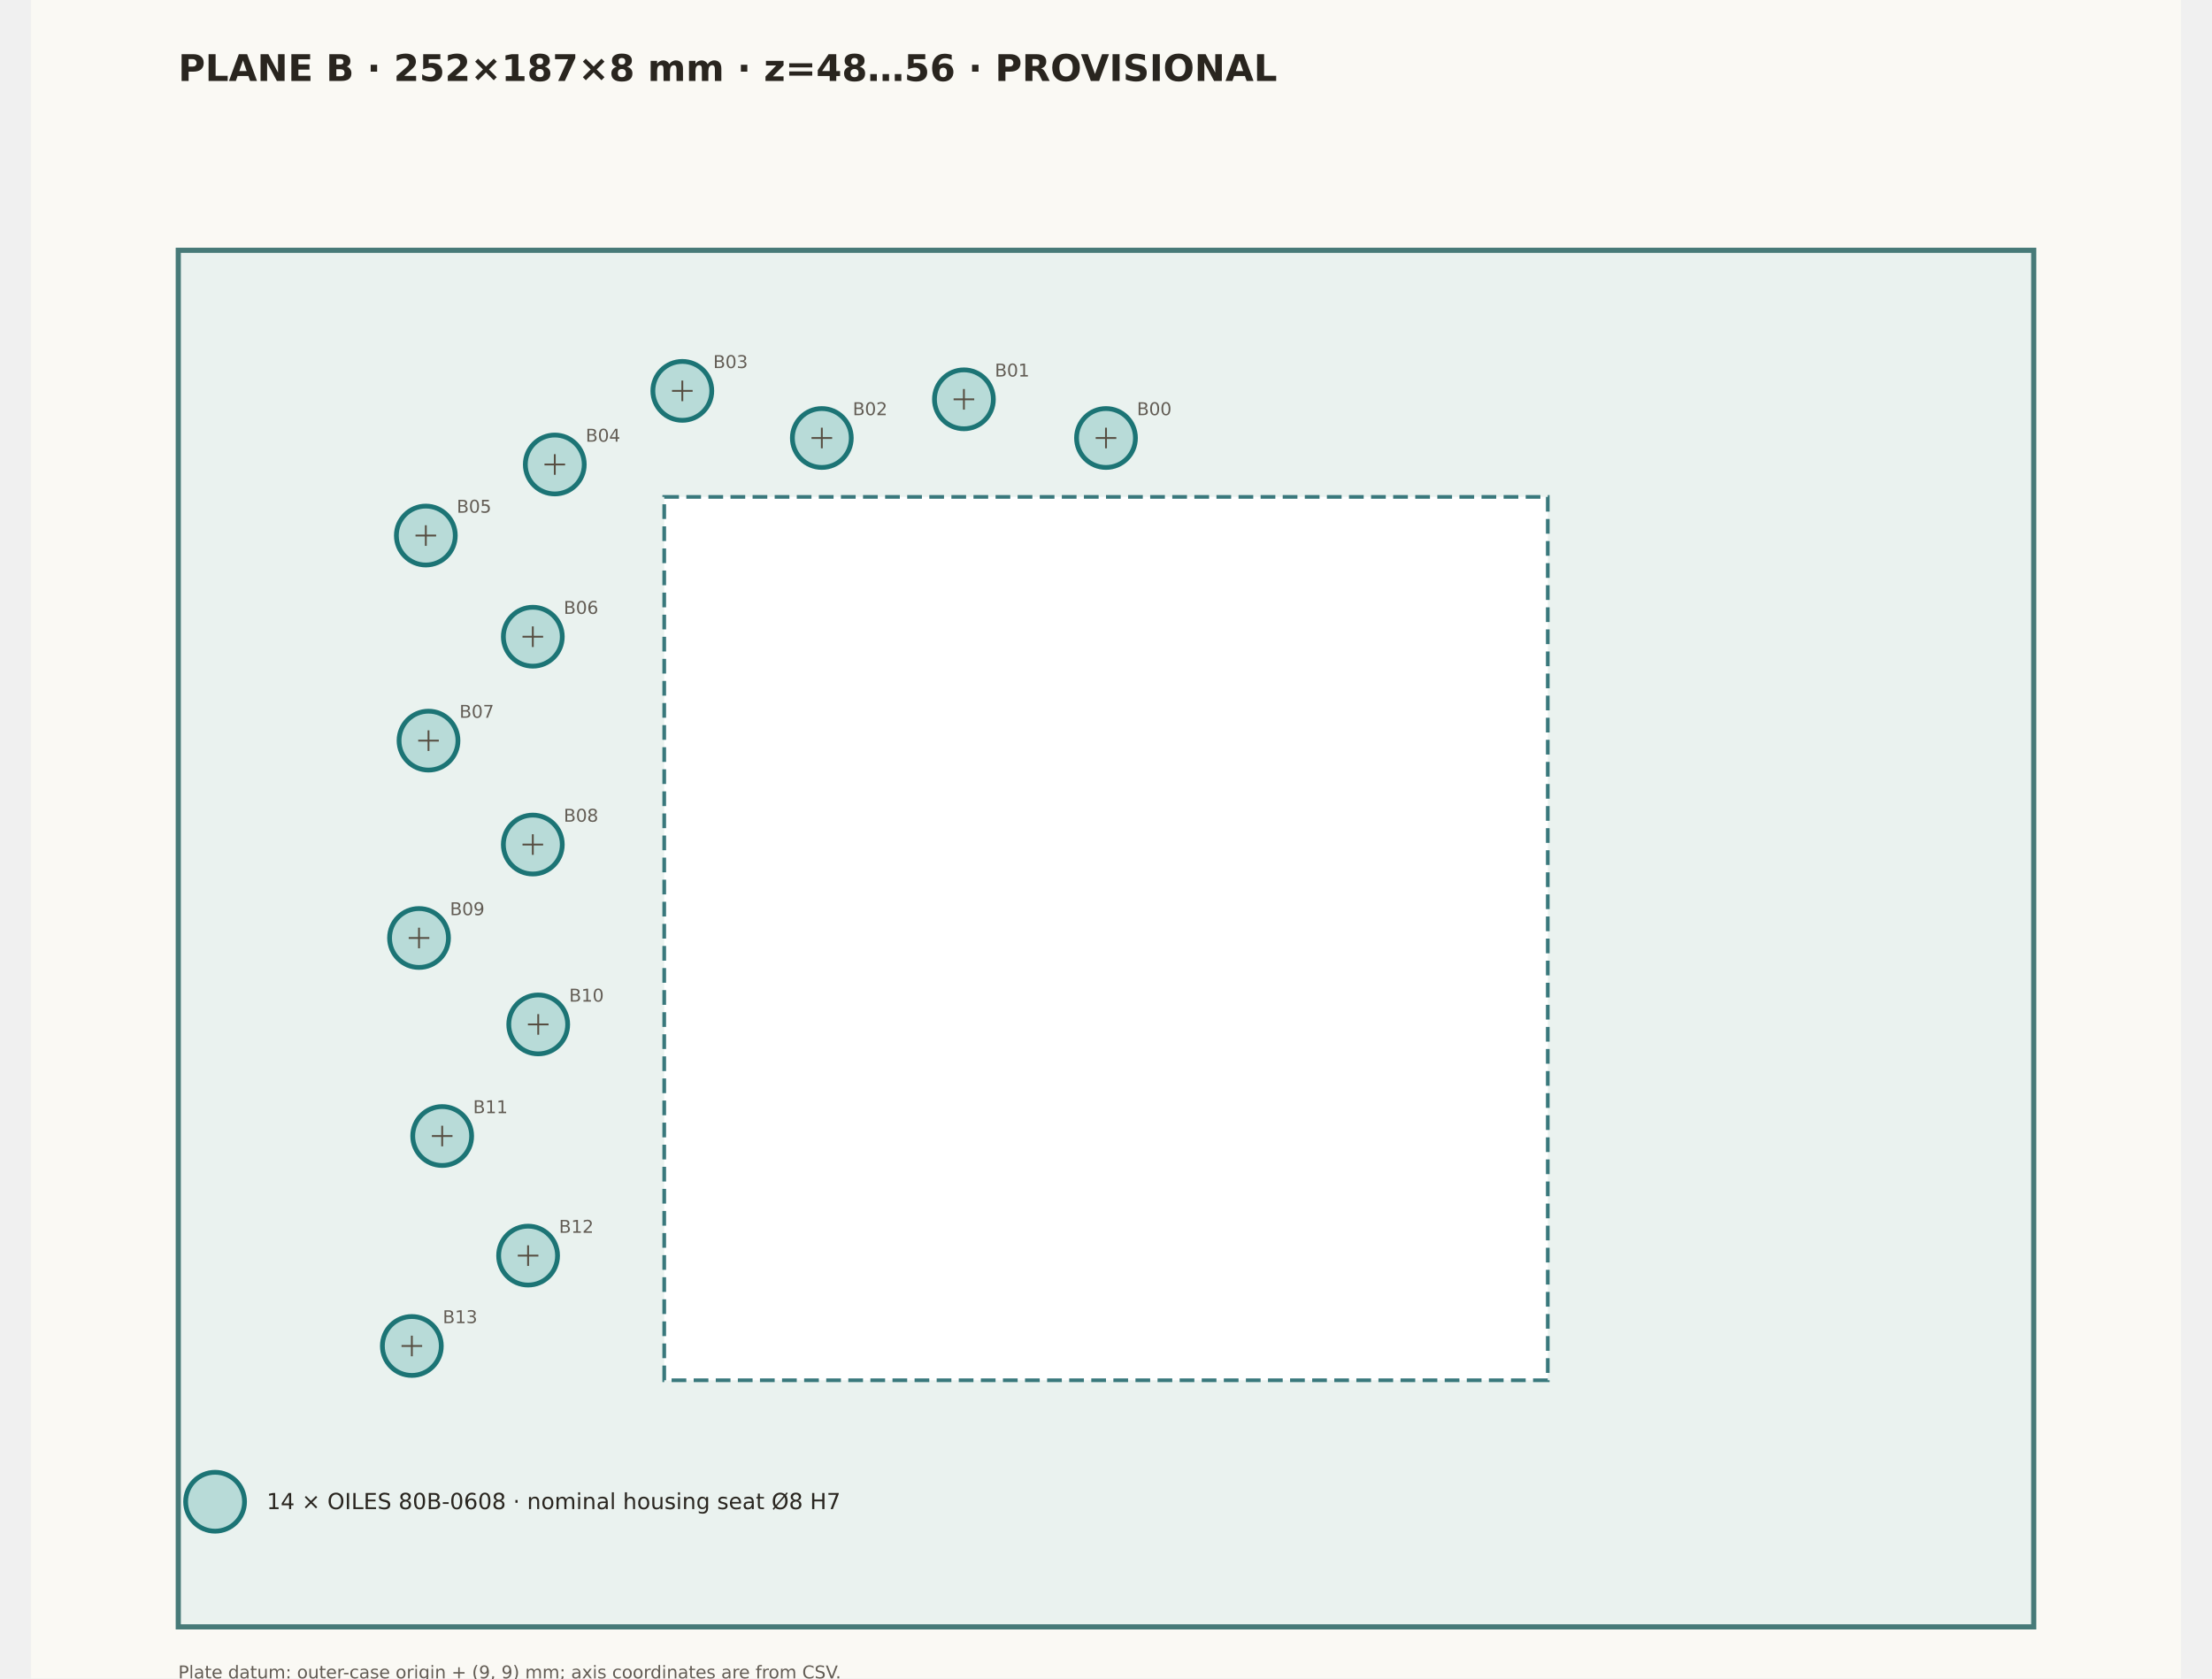
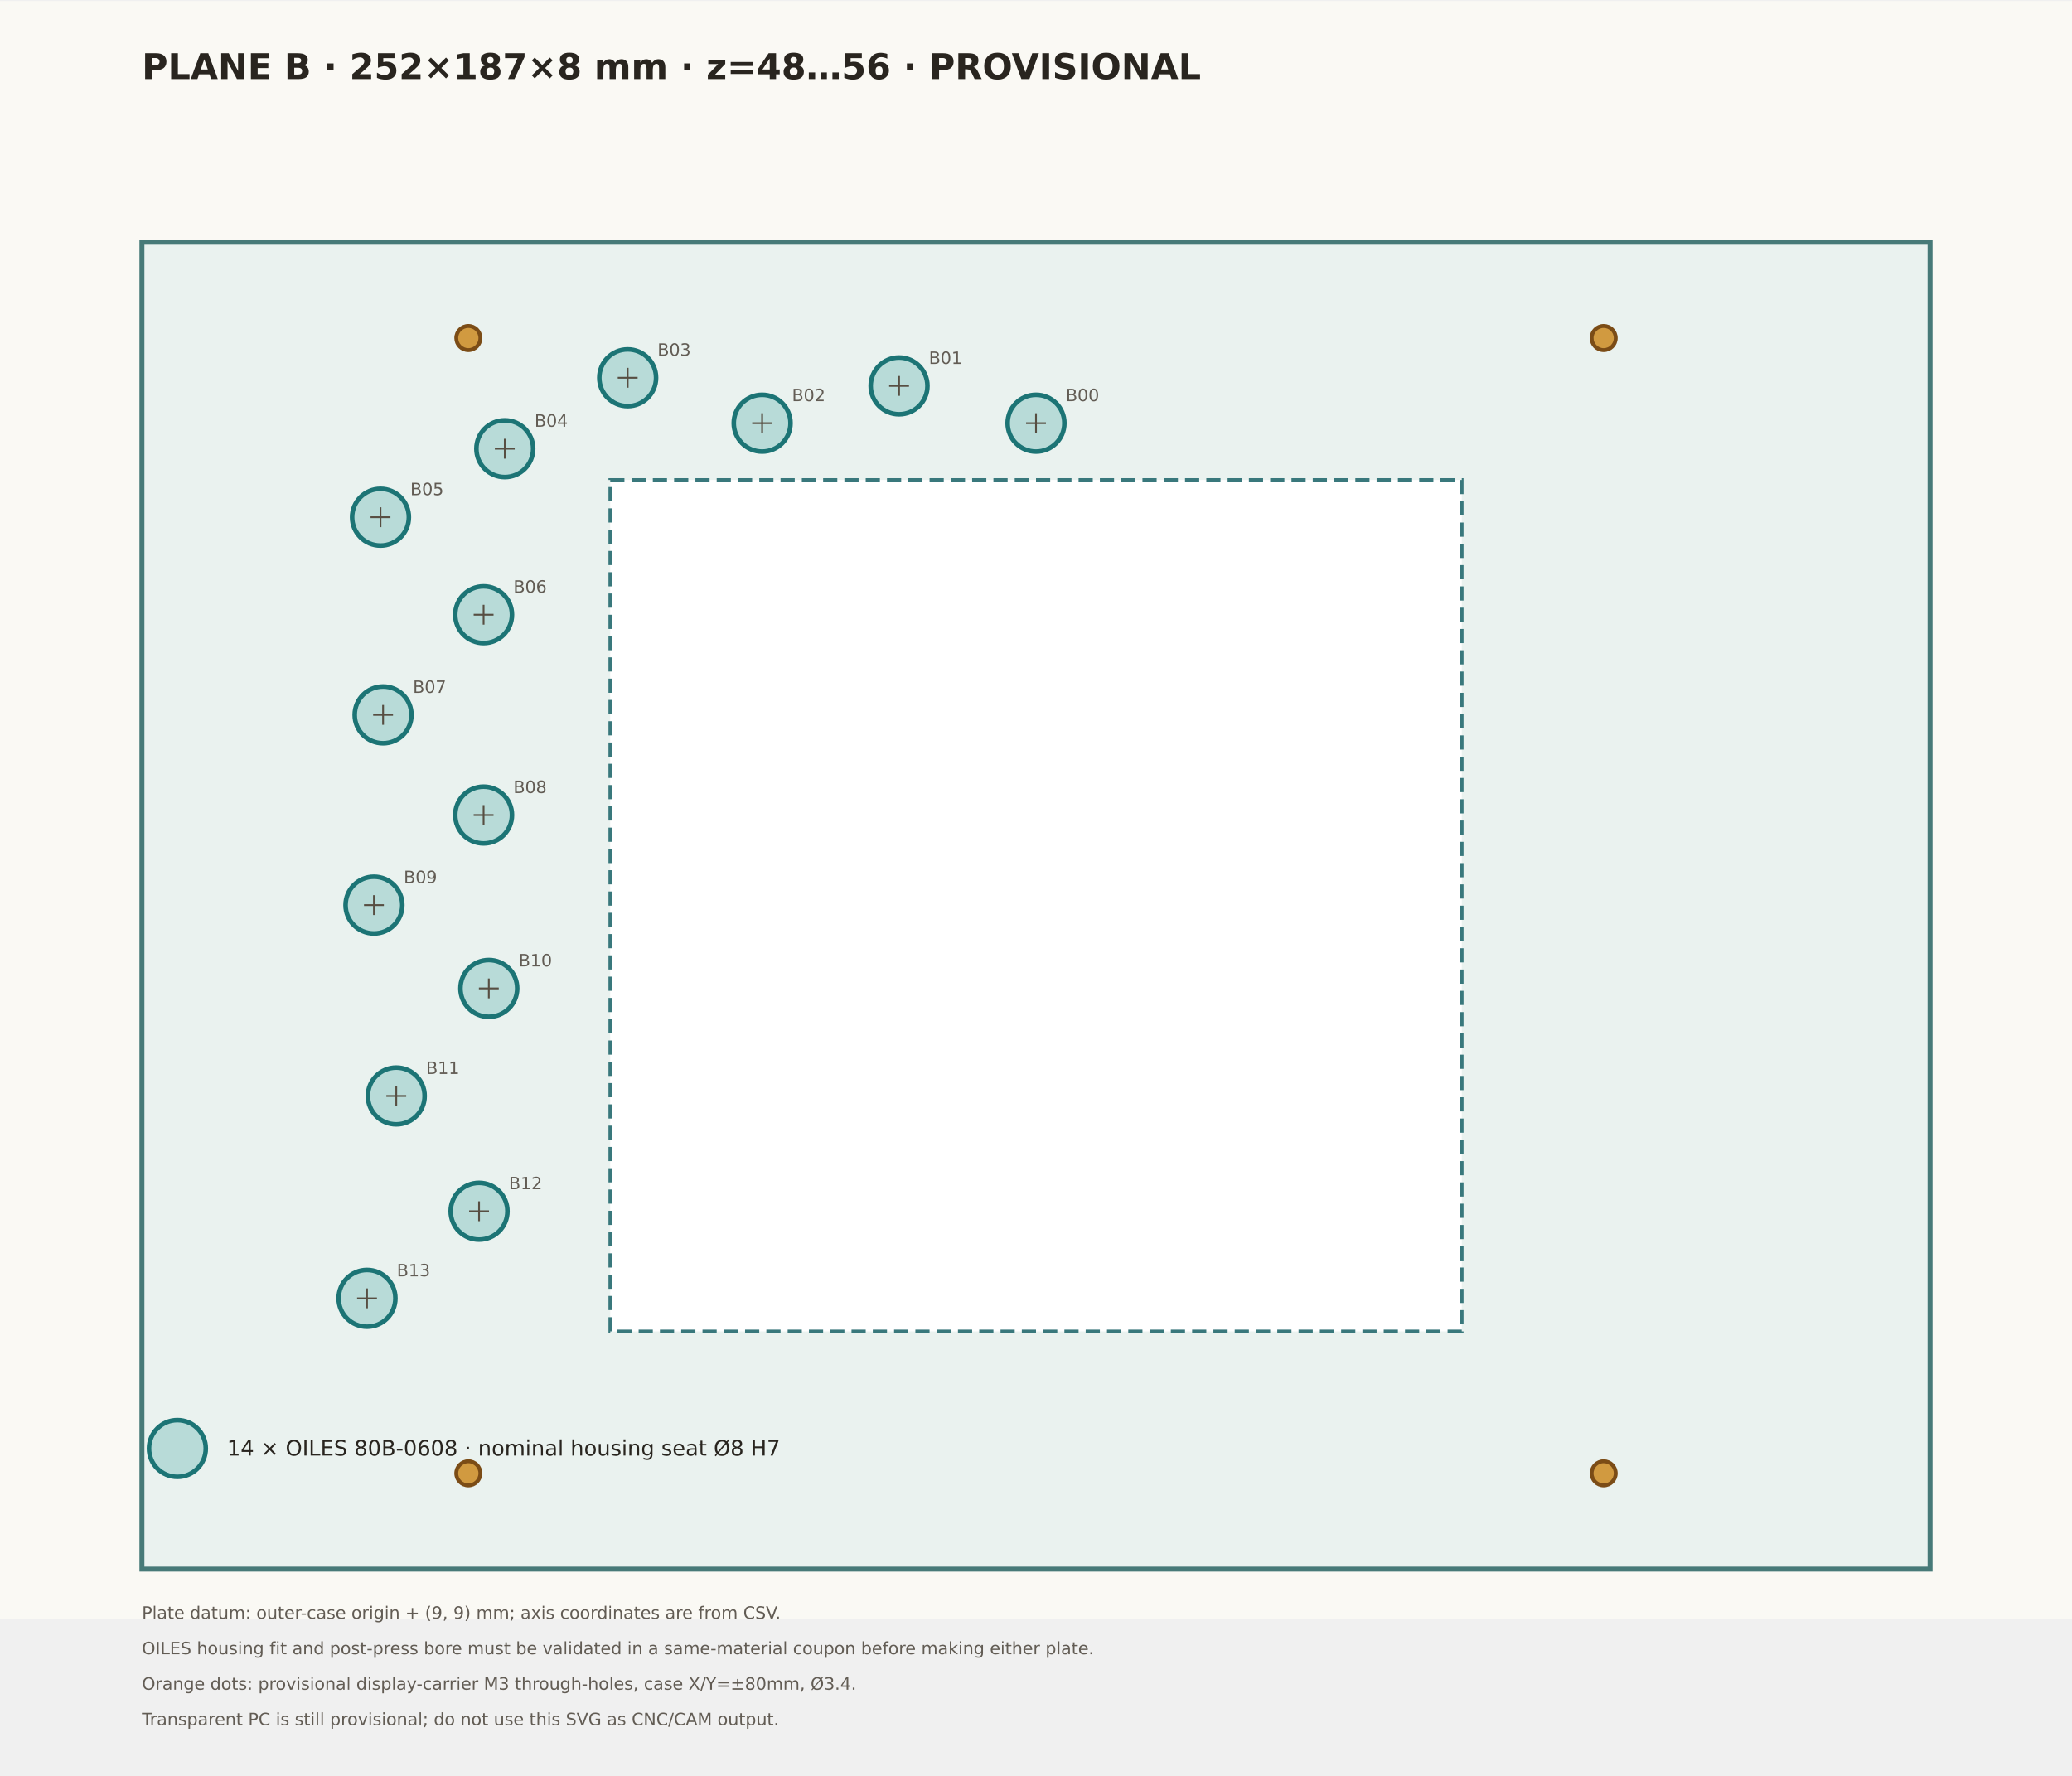
- <svg xmlns="http://www.w3.org/2000/svg" width="1120" height="850" viewBox="-20 -34 292 228" role="img" aria-labelledby="title desc">
-   <style>text{font-family:DejaVu Sans,sans-serif;fill:#29251f}.title{font-size:5px;font-weight:bold}.small{font-size:3px}.tiny{font-size:2.4px;fill:#625c54}.plate{fill:#eaf2ef;stroke:#477a78;stroke-width:.7}.opening{fill:#fff;stroke:#39787c;stroke-width:.5;stroke-dasharray:2 1}.seat{fill:#b8dbd8;stroke:#1c7475;stroke-width:.65}.cross{stroke:#574e42;stroke-width:.25}</style>
+ <svg xmlns="http://www.w3.org/2000/svg" width="1120" height="960" viewBox="-20 -34 292 250" role="img" aria-labelledby="title desc">
+   <style>text{font-family:DejaVu Sans,sans-serif;fill:#29251f}.title{font-size:5px;font-weight:bold}.small{font-size:3px}.tiny{font-size:2.4px;fill:#625c54}.plate{fill:#eaf2ef;stroke:#477a78;stroke-width:.7}.opening{fill:#fff;stroke:#39787c;stroke-width:.5;stroke-dasharray:2 1}.seat{fill:#b8dbd8;stroke:#1c7475;stroke-width:.65}.cross{stroke:#574e42;stroke-width:.25}.carrier{fill:#d19a40;stroke:#7b4c16;stroke-width:.55}</style>
  <rect x="-20" y="-34" width="292" height="228" fill="#faf9f4" />
  <text class="title" x="0" y="-23">PLANE B · 252×187×8 mm · z=48…56 · PROVISIONAL</text>
  <rect class="plate" x="0" y="0" width="252" height="187" />
  <rect class="opening" x="66" y="33.5" width="120" height="120" />
+   <g class="carrier">
+     <circle cx="46" cy="13.5" r="1.7" />
+     <circle cx="206" cy="13.5" r="1.7" />
+     <circle cx="46" cy="173.5" r="1.7" />
+     <circle cx="206" cy="173.5" r="1.7" />
+   </g>
  <circle class="seat" cx="126.000" cy="25.500" r="4" />
  <path class="cross" d="M124.600,25.500 H127.400 M126.000,24.100 V26.900" />
  <text class="tiny" x="130.200" y="22.400">B00</text>
  <circle class="seat" cx="106.703" cy="20.245" r="4" />
  <path class="cross" d="M105.303,20.245 H108.103 M106.703,18.845 V21.645" />
  <text class="tiny" x="110.903" y="17.145">B01</text>
  <circle class="seat" cx="87.405" cy="25.500" r="4" />
  <path class="cross" d="M86.005,25.500 H88.805 M87.405,24.100 V26.900" />
  <text class="tiny" x="91.605" y="22.400">B02</text>
  <circle class="seat" cx="68.458" cy="19.097" r="4" />
  <path class="cross" d="M67.058,19.097 H69.858 M68.458,17.697 V20.497" />
  <text class="tiny" x="72.658" y="15.997">B03</text>
  <circle class="seat" cx="51.137" cy="29.097" r="4" />
  <path class="cross" d="M49.737,29.097 H52.537 M51.137,27.697 V30.497" />
  <text class="tiny" x="55.337" y="25.997">B04</text>
  <circle class="seat" cx="33.622" cy="38.751" r="4" />
  <path class="cross" d="M32.222,38.751 H35.022 M33.622,37.351 V40.151" />
  <text class="tiny" x="37.822" y="35.651">B05</text>
  <circle class="seat" cx="48.153" cy="52.493" r="4" />
  <path class="cross" d="M46.753,52.493 H49.553 M48.153,51.093 V53.893" />
  <text class="tiny" x="52.353" y="49.393">B06</text>
  <circle class="seat" cx="33.986" cy="66.610" r="4" />
  <path class="cross" d="M32.586,66.610 H35.386 M33.986,65.210 V68.010" />
  <text class="tiny" x="38.186" y="63.510">B07</text>
  <circle class="seat" cx="48.153" cy="80.727" r="4" />
  <path class="cross" d="M46.753,80.727 H49.553 M48.153,79.327 V82.127" />
  <text class="tiny" x="52.353" y="77.627">B08</text>
  <circle class="seat" cx="32.697" cy="93.420" r="4" />
  <path class="cross" d="M31.297,93.420 H34.097 M32.697,92.020 V94.820" />
  <text class="tiny" x="36.897" y="90.320">B09</text>
  <circle class="seat" cx="48.888" cy="105.161" r="4" />
  <path class="cross" d="M47.488,105.161 H50.288 M48.888,103.761 V106.561" />
  <text class="tiny" x="53.088" y="102.061">B10</text>
  <circle class="seat" cx="35.844" cy="120.322" r="4" />
  <path class="cross" d="M34.444,120.322 H37.244 M35.844,118.922 V121.722" />
  <text class="tiny" x="40.044" y="117.222">B11</text>
  <circle class="seat" cx="47.512" cy="136.566" r="4" />
  <path class="cross" d="M46.112,136.566 H48.912 M47.512,135.166 V137.966" />
  <text class="tiny" x="51.712" y="133.466">B12</text>
  <circle class="seat" cx="31.723" cy="148.842" r="4" />
  <path class="cross" d="M30.323,148.842 H33.123 M31.723,147.442 V150.242" />
  <text class="tiny" x="35.923" y="145.742">B13</text>
  <circle class="seat" cx="5" cy="170" r="4" />
  <text class="small" x="12" y="171">14 × OILES 80B-0608 · nominal housing seat Ø8 H7</text>
  <text class="tiny" x="0" y="194">Plate datum: outer-case origin + (9, 9) mm; axis coordinates are from CSV.</text>
  <text class="tiny" x="0" y="199">OILES housing fit and post-press bore must be validated in a same-material coupon before making either plate.</text>
-   <text class="tiny" x="0" y="204">Transparent PC is still provisional; do not use this SVG as CNC/CAM output.</text>
+   <text class="tiny" x="0" y="204">Orange dots: provisional display-carrier M3 through-holes, case X/Y=±80mm, Ø3.4.</text>
+   <text class="tiny" x="0" y="209">Transparent PC is still provisional; do not use this SVG as CNC/CAM output.</text>
</svg>
